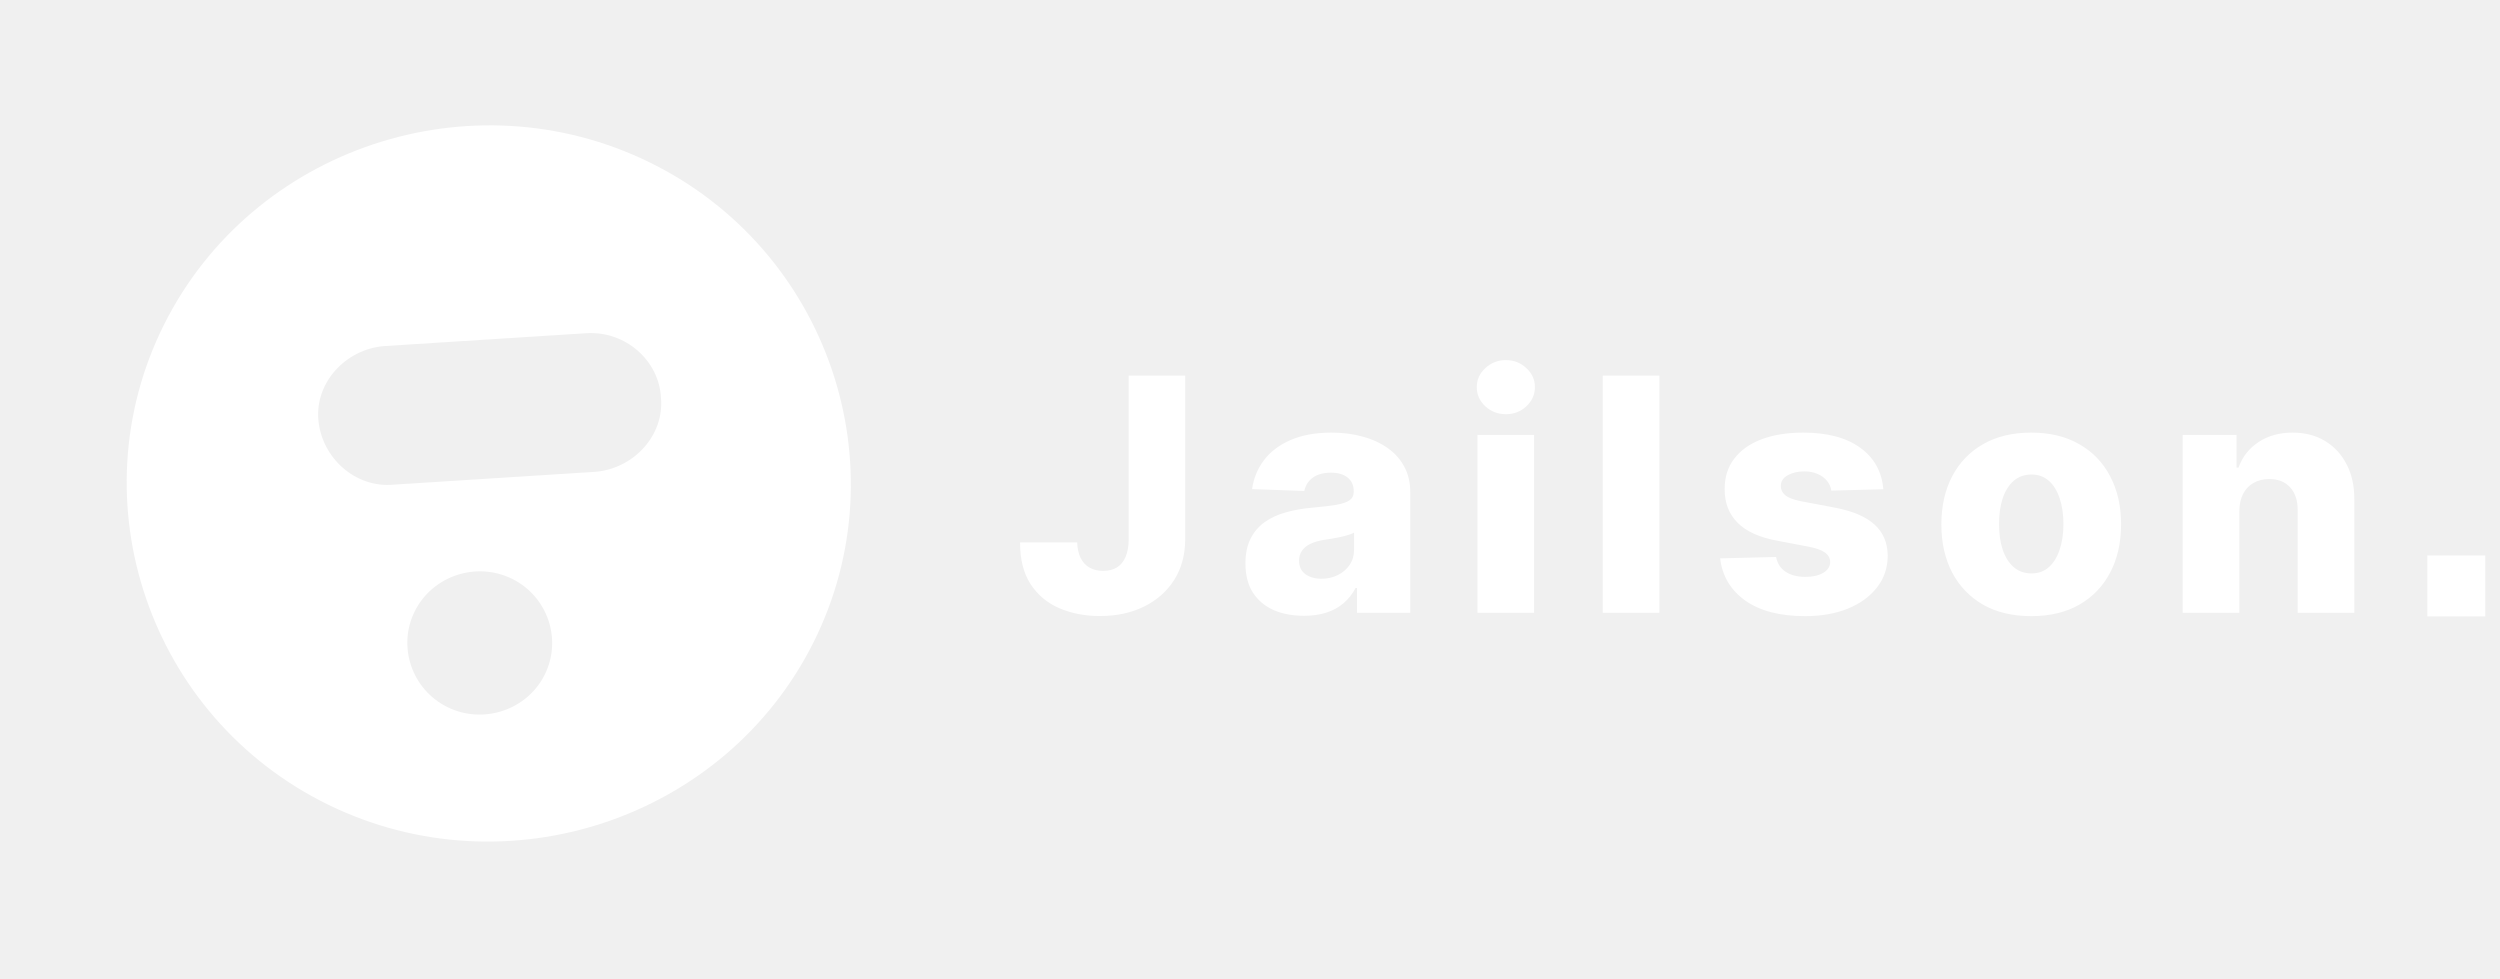
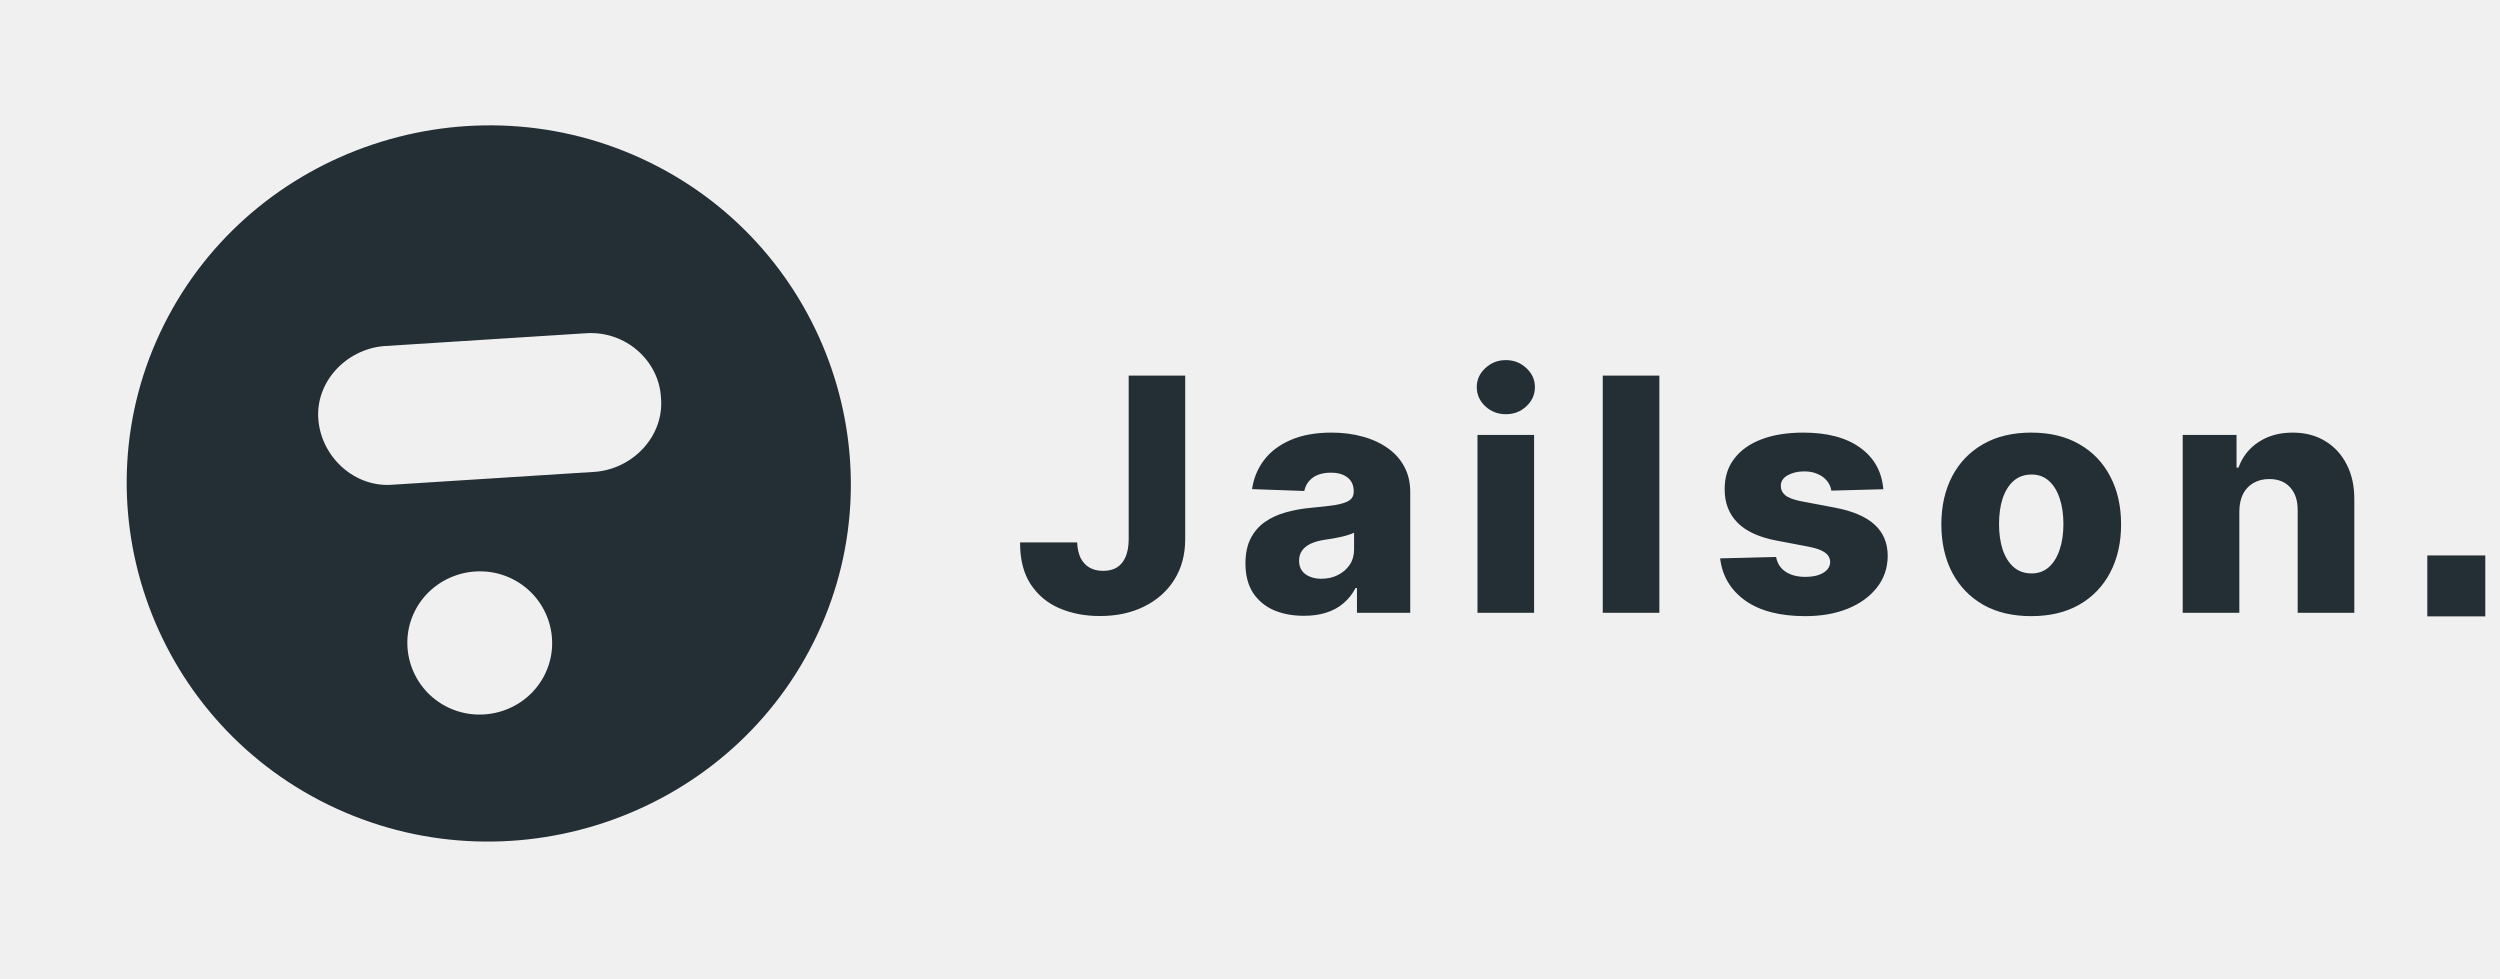
<svg xmlns="http://www.w3.org/2000/svg" width="138" height="54" viewBox="0 0 138 54" fill="none">
-   <path d="M133.988 34.024H137.188V30.661H133.988V34.024Z" fill="#fff" />
-   <path d="M9.055 17.918C4.178 27.669 8.254 39.594 18.113 44.417C27.972 49.24 40.029 45.209 44.906 35.457C49.783 25.706 45.707 13.781 35.848 8.958C25.989 4.135 13.933 8.167 9.055 17.918ZM30.067 37.245C29.092 39.196 26.68 40.002 24.709 39.037C22.737 38.073 21.922 35.688 22.897 33.737C23.872 31.787 26.284 30.981 28.256 31.945C30.227 32.91 31.043 35.295 30.067 37.245ZM36.486 21.959C36.673 24.037 34.982 25.858 32.881 26.043L21.704 26.754C19.603 26.94 17.763 25.267 17.575 23.189C17.387 21.111 19.078 19.291 21.18 19.105L32.356 18.394C34.547 18.252 36.388 19.925 36.486 21.959Z" fill="#fff" />
-   <path d="M62.304 20.735H65.423V29.786C65.419 30.634 65.217 31.376 64.816 32.011C64.416 32.641 63.862 33.131 63.154 33.481C62.451 33.83 61.637 34.005 60.712 34.005C59.894 34.005 59.151 33.862 58.482 33.577C57.817 33.291 57.286 32.848 56.89 32.247C56.498 31.646 56.304 30.877 56.308 29.94H59.46C59.472 30.276 59.536 30.564 59.651 30.802C59.771 31.037 59.935 31.214 60.144 31.333C60.352 31.452 60.602 31.512 60.891 31.512C61.194 31.512 61.45 31.448 61.658 31.32C61.867 31.188 62.025 30.994 62.132 30.739C62.242 30.483 62.3 30.165 62.304 29.786V20.735ZM71.978 33.992C71.351 33.992 70.795 33.888 70.309 33.679C69.828 33.466 69.446 33.146 69.165 32.72C68.888 32.29 68.749 31.751 68.749 31.103C68.749 30.558 68.845 30.097 69.037 29.722C69.229 29.347 69.493 29.043 69.83 28.808C70.166 28.574 70.554 28.397 70.993 28.278C71.432 28.154 71.901 28.071 72.399 28.028C72.958 27.977 73.407 27.924 73.748 27.869C74.089 27.809 74.336 27.726 74.49 27.619C74.647 27.509 74.726 27.353 74.726 27.153V27.121C74.726 26.793 74.613 26.539 74.387 26.36C74.161 26.181 73.857 26.092 73.473 26.092C73.06 26.092 72.728 26.181 72.476 26.36C72.225 26.539 72.065 26.786 71.997 27.102L69.114 26.999C69.199 26.403 69.418 25.87 69.772 25.401C70.13 24.928 70.62 24.558 71.242 24.289C71.869 24.016 72.621 23.88 73.499 23.88C74.125 23.88 74.703 23.954 75.231 24.104C75.759 24.248 76.22 24.462 76.612 24.743C77.004 25.02 77.306 25.361 77.519 25.766C77.737 26.17 77.845 26.633 77.845 27.153V33.826H74.905V32.458H74.828C74.654 32.79 74.43 33.072 74.157 33.302C73.889 33.532 73.571 33.705 73.205 33.819C72.843 33.935 72.433 33.992 71.978 33.992ZM72.943 31.947C73.279 31.947 73.582 31.878 73.85 31.742C74.123 31.606 74.34 31.418 74.502 31.18C74.664 30.937 74.745 30.655 74.745 30.336V29.403C74.656 29.45 74.547 29.492 74.419 29.53C74.296 29.569 74.159 29.605 74.01 29.639C73.861 29.673 73.708 29.703 73.55 29.729C73.392 29.754 73.241 29.778 73.096 29.799C72.802 29.846 72.551 29.918 72.342 30.016C72.137 30.114 71.98 30.242 71.869 30.4C71.762 30.553 71.709 30.736 71.709 30.95C71.709 31.273 71.824 31.52 72.054 31.691C72.288 31.861 72.585 31.947 72.943 31.947ZM81.557 33.826V24.008H84.682V33.826H81.557ZM83.123 22.864C82.684 22.864 82.307 22.719 81.991 22.429C81.676 22.135 81.518 21.781 81.518 21.368C81.518 20.959 81.676 20.609 81.991 20.32C82.307 20.026 82.684 19.878 83.123 19.878C83.566 19.878 83.943 20.026 84.254 20.32C84.569 20.609 84.727 20.959 84.727 21.368C84.727 21.781 84.569 22.135 84.254 22.429C83.943 22.719 83.566 22.864 83.123 22.864ZM91.597 20.735V33.826H88.472V20.735H91.597ZM103.959 27.006L101.089 27.082C101.059 26.878 100.978 26.697 100.846 26.539C100.714 26.377 100.541 26.251 100.328 26.162C100.119 26.068 99.876 26.021 99.599 26.021C99.237 26.021 98.928 26.094 98.673 26.239C98.421 26.384 98.298 26.579 98.302 26.827C98.298 27.018 98.374 27.185 98.532 27.325C98.694 27.466 98.981 27.579 99.395 27.664L101.287 28.022C102.267 28.209 102.996 28.52 103.473 28.955C103.955 29.39 104.197 29.965 104.202 30.681C104.197 31.354 103.997 31.94 103.601 32.439C103.209 32.937 102.672 33.325 101.99 33.602C101.308 33.875 100.528 34.011 99.651 34.011C98.249 34.011 97.143 33.724 96.333 33.148C95.528 32.569 95.067 31.793 94.952 30.822L98.04 30.745C98.108 31.103 98.285 31.376 98.57 31.563C98.856 31.751 99.22 31.844 99.663 31.844C100.064 31.844 100.39 31.77 100.641 31.621C100.893 31.471 101.021 31.273 101.025 31.026C101.021 30.805 100.923 30.628 100.731 30.496C100.539 30.359 100.239 30.253 99.829 30.176L98.117 29.85C97.132 29.671 96.399 29.341 95.918 28.859C95.436 28.373 95.197 27.756 95.202 27.006C95.197 26.349 95.372 25.789 95.726 25.325C96.079 24.856 96.582 24.498 97.234 24.251C97.886 24.003 98.656 23.88 99.542 23.88C100.871 23.88 101.92 24.159 102.687 24.717C103.454 25.271 103.878 26.034 103.959 27.006ZM112.124 34.011C111.092 34.011 110.206 33.8 109.465 33.379C108.727 32.952 108.158 32.36 107.758 31.602C107.362 30.839 107.163 29.954 107.163 28.949C107.163 27.939 107.362 27.055 107.758 26.296C108.158 25.533 108.727 24.941 109.465 24.519C110.206 24.093 111.092 23.88 112.124 23.88C113.155 23.88 114.039 24.093 114.776 24.519C115.518 24.941 116.087 25.533 116.483 26.296C116.884 27.055 117.084 27.939 117.084 28.949C117.084 29.954 116.884 30.839 116.483 31.602C116.087 32.36 115.518 32.952 114.776 33.379C114.039 33.8 113.155 34.011 112.124 34.011ZM112.143 31.653C112.518 31.653 112.835 31.538 113.095 31.308C113.355 31.077 113.553 30.758 113.69 30.349C113.83 29.94 113.901 29.467 113.901 28.93C113.901 28.384 113.83 27.907 113.69 27.498C113.553 27.089 113.355 26.769 113.095 26.539C112.835 26.309 112.518 26.194 112.143 26.194C111.755 26.194 111.427 26.309 111.158 26.539C110.894 26.769 110.692 27.089 110.551 27.498C110.415 27.907 110.347 28.384 110.347 28.93C110.347 29.467 110.415 29.94 110.551 30.349C110.692 30.758 110.894 31.077 111.158 31.308C111.427 31.538 111.755 31.653 112.143 31.653ZM123.611 28.227V33.826H120.485V24.008H123.457V25.81H123.566C123.783 25.209 124.154 24.739 124.678 24.398C125.202 24.052 125.827 23.88 126.551 23.88C127.241 23.88 127.84 24.035 128.347 24.346C128.859 24.653 129.255 25.084 129.536 25.638C129.822 26.187 129.962 26.831 129.958 27.568V33.826H126.832V28.182C126.837 27.636 126.698 27.21 126.417 26.903C126.14 26.596 125.754 26.443 125.26 26.443C124.932 26.443 124.642 26.516 124.391 26.66C124.143 26.801 123.952 27.003 123.815 27.268C123.683 27.532 123.615 27.852 123.611 28.227Z" fill="#fff" />
+   <path d="M133.988 34.024H137.188V30.661H133.988V34.024Z" fill="#232E35" />
+   <path d="M9.055 17.918C4.178 27.669 8.254 39.594 18.113 44.417C27.972 49.24 40.029 45.209 44.906 35.457C49.783 25.706 45.707 13.781 35.848 8.958C25.989 4.135 13.933 8.167 9.055 17.918ZM30.067 37.245C29.092 39.196 26.68 40.002 24.709 39.037C22.737 38.073 21.922 35.688 22.897 33.737C23.872 31.787 26.284 30.981 28.256 31.945C30.227 32.91 31.043 35.295 30.067 37.245ZM36.486 21.959C36.673 24.037 34.982 25.858 32.881 26.043L21.704 26.754C19.603 26.94 17.763 25.267 17.575 23.189C17.387 21.111 19.078 19.291 21.18 19.105L32.356 18.394C34.547 18.252 36.388 19.925 36.486 21.959Z" fill="#232E35" />
+   <path d="M62.304 20.735H65.423V29.786C65.419 30.634 65.217 31.376 64.816 32.011C64.416 32.641 63.862 33.131 63.154 33.481C62.451 33.83 61.637 34.005 60.712 34.005C59.894 34.005 59.151 33.862 58.482 33.577C57.817 33.291 57.286 32.848 56.89 32.247C56.498 31.646 56.304 30.877 56.308 29.94H59.46C59.472 30.276 59.536 30.564 59.651 30.802C59.771 31.037 59.935 31.214 60.144 31.333C60.352 31.452 60.602 31.512 60.891 31.512C61.194 31.512 61.45 31.448 61.658 31.32C61.867 31.188 62.025 30.994 62.132 30.739C62.242 30.483 62.3 30.165 62.304 29.786V20.735ZM71.978 33.992C71.351 33.992 70.795 33.888 70.309 33.679C69.828 33.466 69.446 33.146 69.165 32.72C68.888 32.29 68.749 31.751 68.749 31.103C68.749 30.558 68.845 30.097 69.037 29.722C69.229 29.347 69.493 29.043 69.83 28.808C70.166 28.574 70.554 28.397 70.993 28.278C71.432 28.154 71.901 28.071 72.399 28.028C72.958 27.977 73.407 27.924 73.748 27.869C74.089 27.809 74.336 27.726 74.49 27.619C74.647 27.509 74.726 27.353 74.726 27.153V27.121C74.726 26.793 74.613 26.539 74.387 26.36C74.161 26.181 73.857 26.092 73.473 26.092C73.06 26.092 72.728 26.181 72.476 26.36C72.225 26.539 72.065 26.786 71.997 27.102L69.114 26.999C69.199 26.403 69.418 25.87 69.772 25.401C70.13 24.928 70.62 24.558 71.242 24.289C71.869 24.016 72.621 23.88 73.499 23.88C74.125 23.88 74.703 23.954 75.231 24.104C75.759 24.248 76.22 24.462 76.612 24.743C77.004 25.02 77.306 25.361 77.519 25.766C77.737 26.17 77.845 26.633 77.845 27.153V33.826H74.905V32.458H74.828C74.654 32.79 74.43 33.072 74.157 33.302C73.889 33.532 73.571 33.705 73.205 33.819C72.843 33.935 72.433 33.992 71.978 33.992ZM72.943 31.947C73.279 31.947 73.582 31.878 73.85 31.742C74.123 31.606 74.34 31.418 74.502 31.18C74.664 30.937 74.745 30.655 74.745 30.336V29.403C74.656 29.45 74.547 29.492 74.419 29.53C74.296 29.569 74.159 29.605 74.01 29.639C73.861 29.673 73.708 29.703 73.55 29.729C73.392 29.754 73.241 29.778 73.096 29.799C72.802 29.846 72.551 29.918 72.342 30.016C72.137 30.114 71.98 30.242 71.869 30.4C71.762 30.553 71.709 30.736 71.709 30.95C71.709 31.273 71.824 31.52 72.054 31.691C72.288 31.861 72.585 31.947 72.943 31.947ZM81.557 33.826V24.008H84.682V33.826H81.557ZM83.123 22.864C82.684 22.864 82.307 22.719 81.991 22.429C81.676 22.135 81.518 21.781 81.518 21.368C81.518 20.959 81.676 20.609 81.991 20.32C82.307 20.026 82.684 19.878 83.123 19.878C83.566 19.878 83.943 20.026 84.254 20.32C84.569 20.609 84.727 20.959 84.727 21.368C84.727 21.781 84.569 22.135 84.254 22.429C83.943 22.719 83.566 22.864 83.123 22.864ZM91.597 20.735V33.826H88.472V20.735H91.597ZM103.959 27.006L101.089 27.082C101.059 26.878 100.978 26.697 100.846 26.539C100.714 26.377 100.541 26.251 100.328 26.162C100.119 26.068 99.876 26.021 99.599 26.021C99.237 26.021 98.928 26.094 98.673 26.239C98.421 26.384 98.298 26.579 98.302 26.827C98.298 27.018 98.374 27.185 98.532 27.325C98.694 27.466 98.981 27.579 99.395 27.664L101.287 28.022C102.267 28.209 102.996 28.52 103.473 28.955C103.955 29.39 104.197 29.965 104.202 30.681C104.197 31.354 103.997 31.94 103.601 32.439C103.209 32.937 102.672 33.325 101.99 33.602C101.308 33.875 100.528 34.011 99.651 34.011C98.249 34.011 97.143 33.724 96.333 33.148C95.528 32.569 95.067 31.793 94.952 30.822L98.04 30.745C98.108 31.103 98.285 31.376 98.57 31.563C98.856 31.751 99.22 31.844 99.663 31.844C100.064 31.844 100.39 31.77 100.641 31.621C100.893 31.471 101.021 31.273 101.025 31.026C101.021 30.805 100.923 30.628 100.731 30.496C100.539 30.359 100.239 30.253 99.829 30.176L98.117 29.85C97.132 29.671 96.399 29.341 95.918 28.859C95.436 28.373 95.197 27.756 95.202 27.006C95.197 26.349 95.372 25.789 95.726 25.325C96.079 24.856 96.582 24.498 97.234 24.251C97.886 24.003 98.656 23.88 99.542 23.88C100.871 23.88 101.92 24.159 102.687 24.717C103.454 25.271 103.878 26.034 103.959 27.006ZM112.124 34.011C111.092 34.011 110.206 33.8 109.465 33.379C108.727 32.952 108.158 32.36 107.758 31.602C107.362 30.839 107.163 29.954 107.163 28.949C107.163 27.939 107.362 27.055 107.758 26.296C108.158 25.533 108.727 24.941 109.465 24.519C110.206 24.093 111.092 23.88 112.124 23.88C113.155 23.88 114.039 24.093 114.776 24.519C115.518 24.941 116.087 25.533 116.483 26.296C116.884 27.055 117.084 27.939 117.084 28.949C117.084 29.954 116.884 30.839 116.483 31.602C116.087 32.36 115.518 32.952 114.776 33.379C114.039 33.8 113.155 34.011 112.124 34.011ZM112.143 31.653C112.518 31.653 112.835 31.538 113.095 31.308C113.355 31.077 113.553 30.758 113.69 30.349C113.83 29.94 113.901 29.467 113.901 28.93C113.901 28.384 113.83 27.907 113.69 27.498C113.553 27.089 113.355 26.769 113.095 26.539C112.835 26.309 112.518 26.194 112.143 26.194C111.755 26.194 111.427 26.309 111.158 26.539C110.894 26.769 110.692 27.089 110.551 27.498C110.415 27.907 110.347 28.384 110.347 28.93C110.347 29.467 110.415 29.94 110.551 30.349C110.692 30.758 110.894 31.077 111.158 31.308C111.427 31.538 111.755 31.653 112.143 31.653ZM123.611 28.227V33.826H120.485V24.008H123.457V25.81H123.566C123.783 25.209 124.154 24.739 124.678 24.398C125.202 24.052 125.827 23.88 126.551 23.88C127.241 23.88 127.84 24.035 128.347 24.346C128.859 24.653 129.255 25.084 129.536 25.638C129.822 26.187 129.962 26.831 129.958 27.568V33.826H126.832V28.182C126.837 27.636 126.698 27.21 126.417 26.903C126.14 26.596 125.754 26.443 125.26 26.443C124.932 26.443 124.642 26.516 124.391 26.66C124.143 26.801 123.952 27.003 123.815 27.268C123.683 27.532 123.615 27.852 123.611 28.227Z" fill="#232E35" />
</svg>
